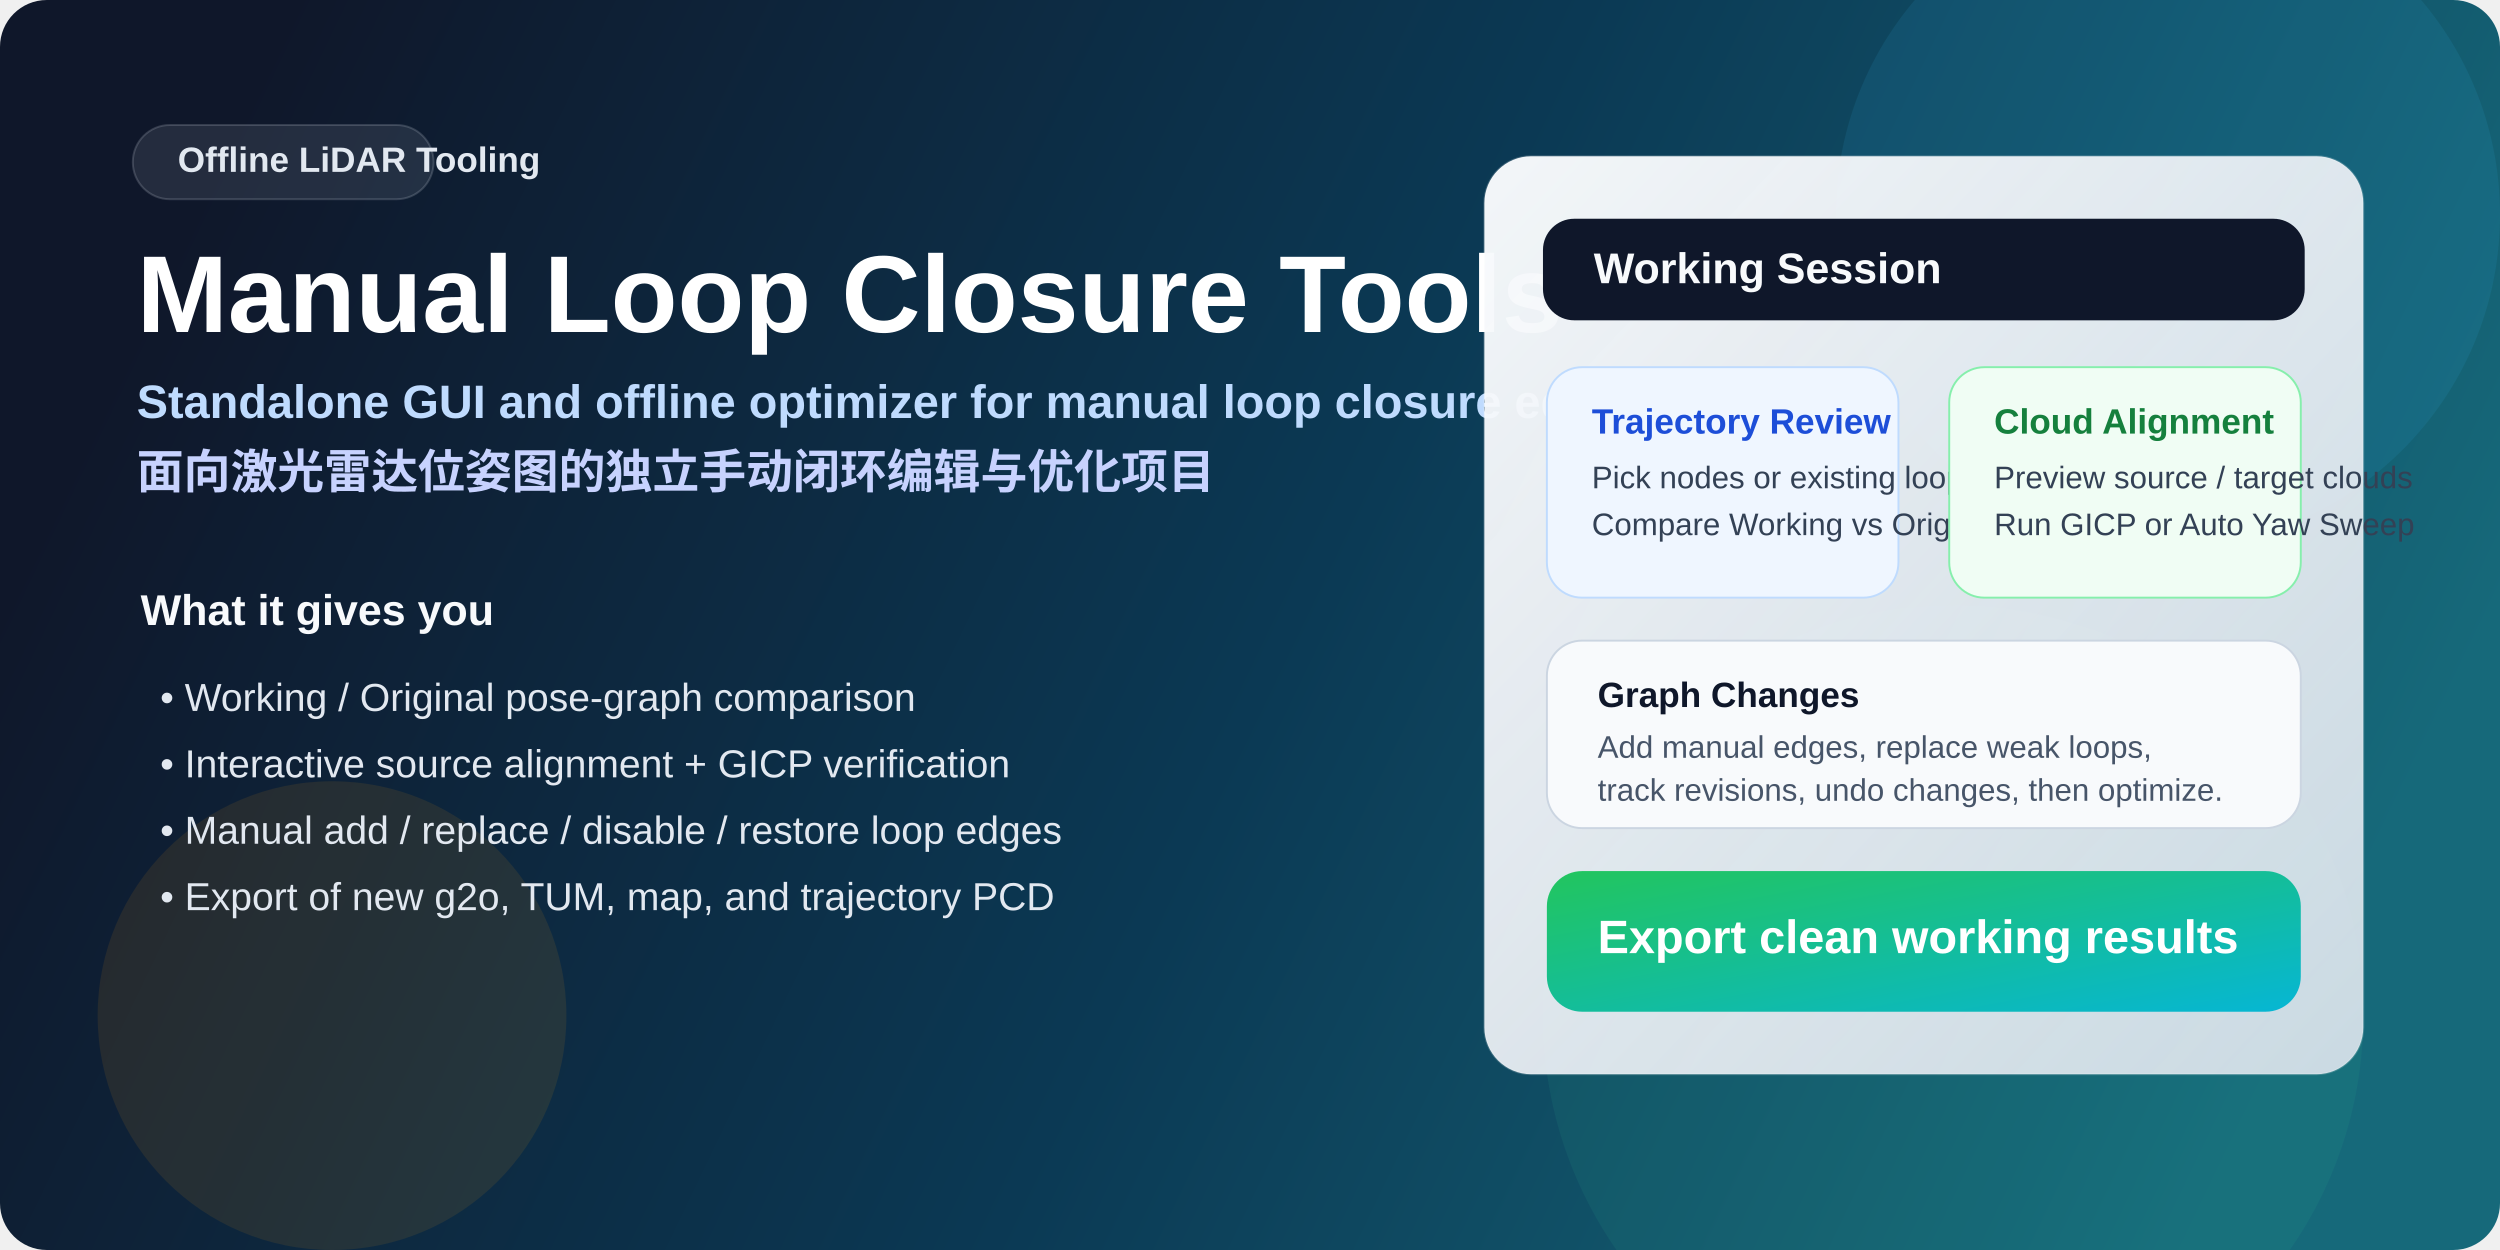
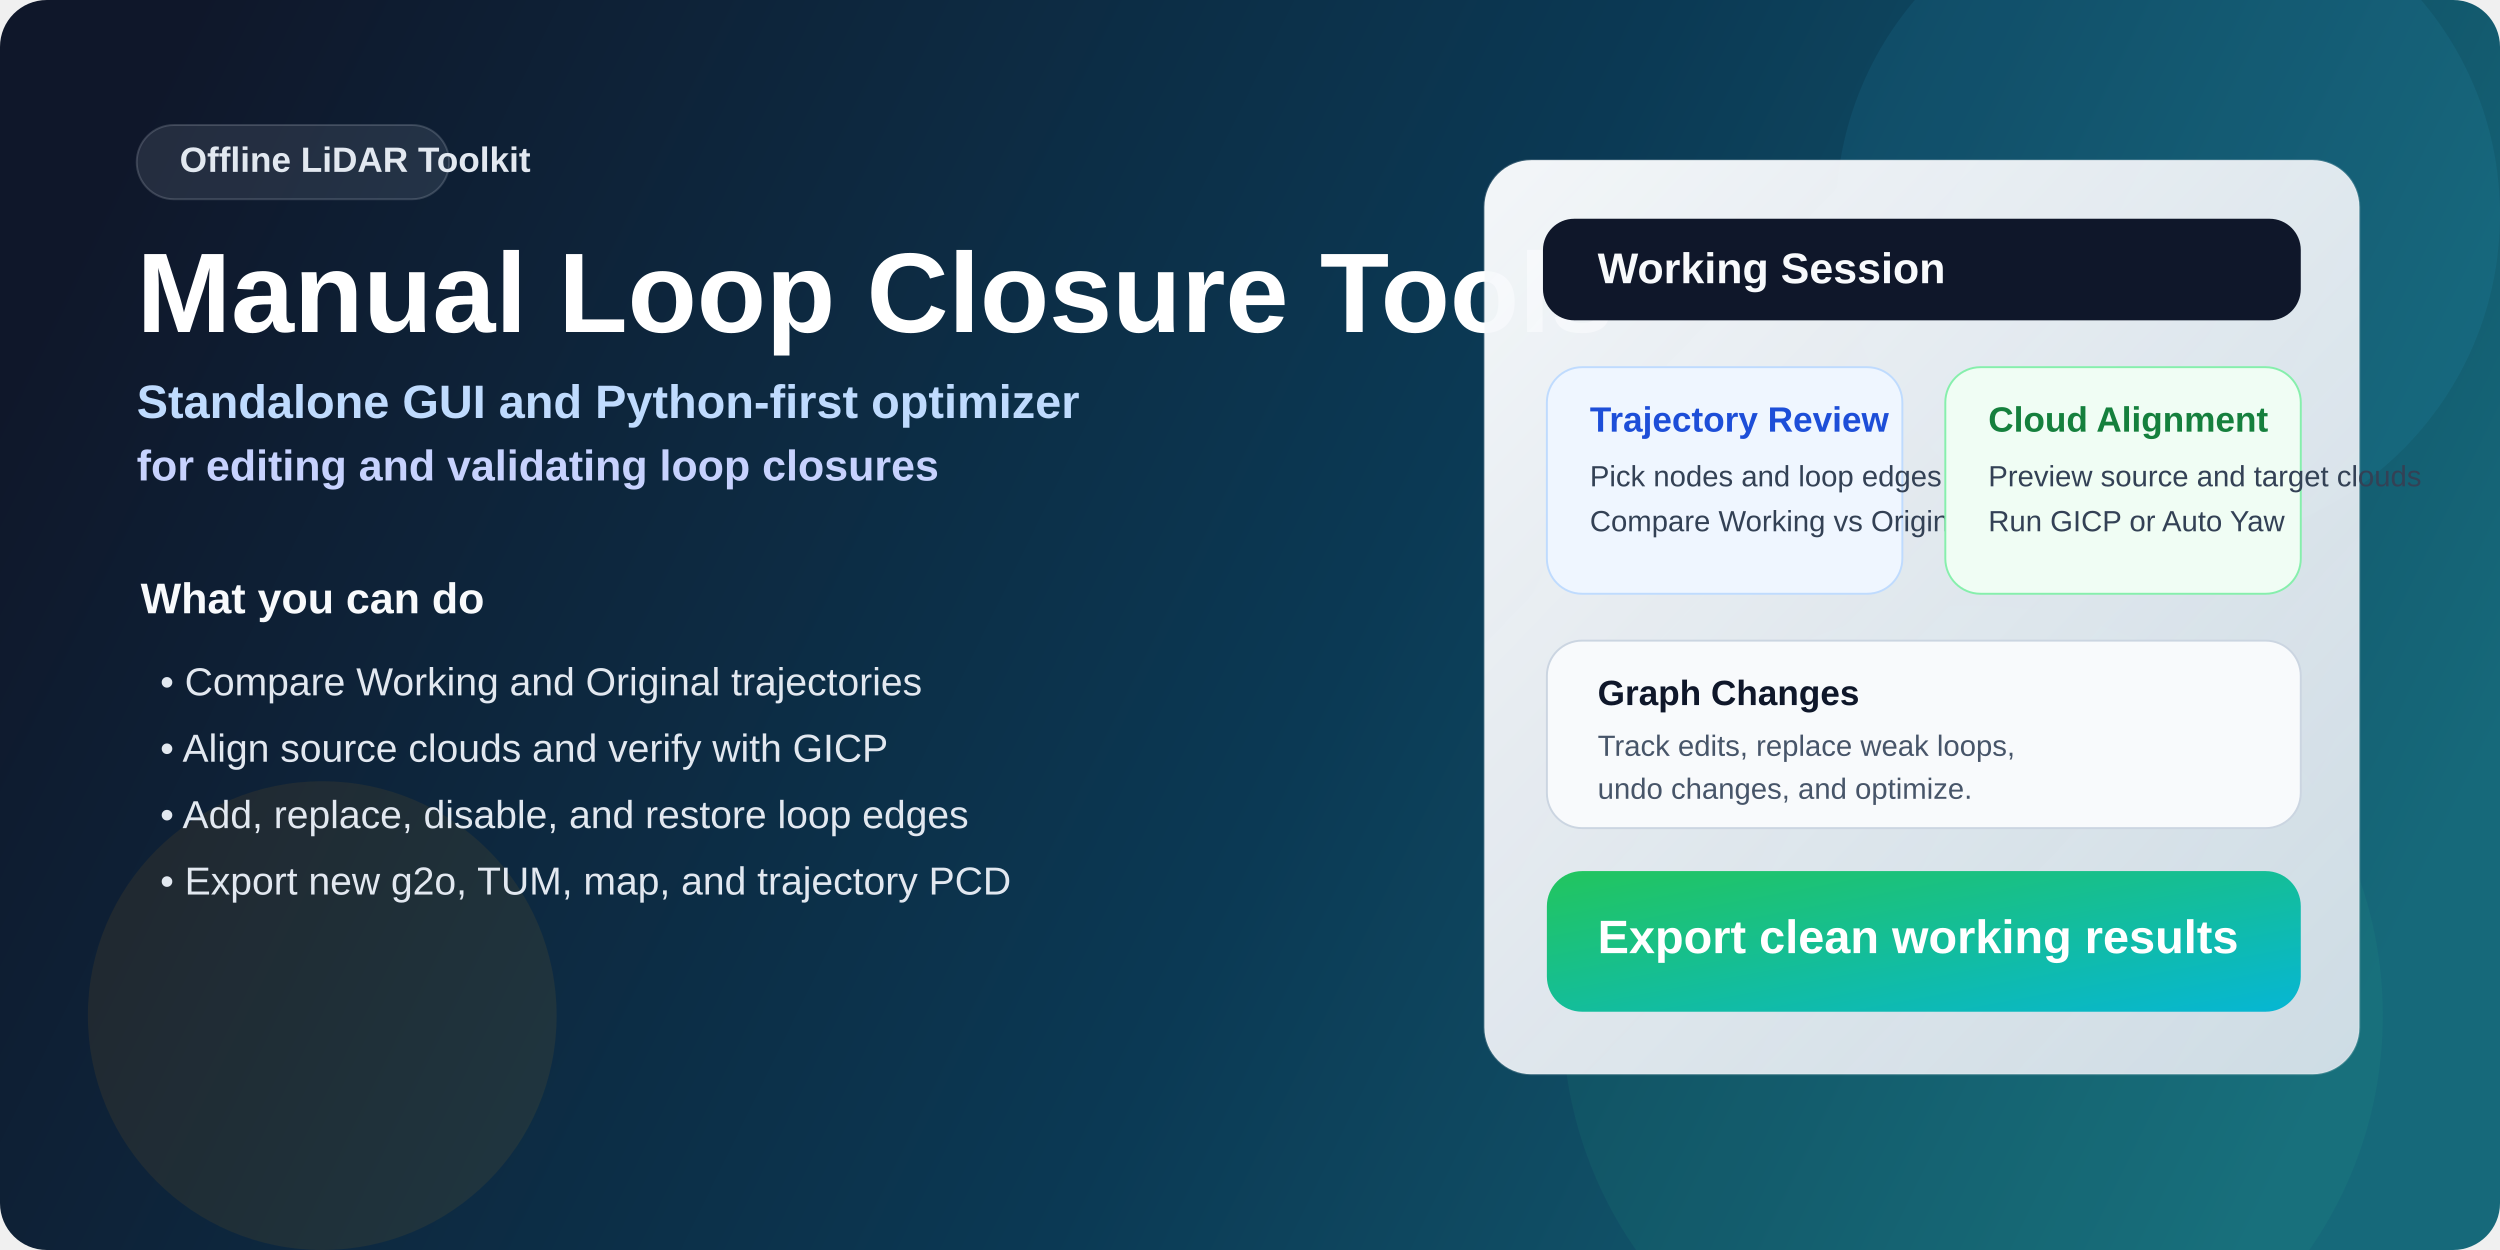
<svg xmlns="http://www.w3.org/2000/svg" width="1280" height="640" viewBox="0 0 1280 640" fill="none">
  <defs>
-     <linearGradient id="bg" x1="120" y1="60" x2="1160" y2="560" gradientUnits="userSpaceOnUse">
+     <linearGradient id="bg" x1="80" y1="40" x2="1180" y2="580" gradientUnits="userSpaceOnUse">
      <stop stop-color="#0F172A" />
-       <stop offset="0.52" stop-color="#0B3954" />
+       <stop offset="0.55" stop-color="#0B3954" />
      <stop offset="1" stop-color="#16697A" />
    </linearGradient>
    <linearGradient id="card" x1="0" y1="0" x2="1" y2="1">
      <stop stop-color="#F8FAFC" stop-opacity="0.98" />
-       <stop offset="1" stop-color="#E2E8F0" stop-opacity="0.88" />
+       <stop offset="1" stop-color="#E2E8F0" stop-opacity="0.90" />
    </linearGradient>
    <linearGradient id="accent" x1="0" y1="0" x2="1" y2="1">
      <stop stop-color="#22C55E" />
      <stop offset="1" stop-color="#06B6D4" />
    </linearGradient>
  </defs>
  <rect width="1280" height="640" rx="24" fill="url(#bg)" />
-   <circle cx="1110" cy="110" r="170" fill="#38BDF8" fill-opacity="0.10" />
-   <circle cx="1000" cy="520" r="210" fill="#34D399" fill-opacity="0.08" />
-   <circle cx="170" cy="520" r="120" fill="#F59E0B" fill-opacity="0.10" />
-   <rect x="68" y="64" width="154" height="38" rx="19" fill="#E2E8F0" fill-opacity="0.10" stroke="#E2E8F0" stroke-opacity="0.18" />
-   <text x="91" y="88" fill="#E2E8F0" font-family="Arial, sans-serif" font-size="18" font-weight="700">Offline LiDAR Tooling</text>
-   <text x="70" y="170" fill="white" font-family="Arial, sans-serif" font-size="56" font-weight="800">Manual Loop Closure Tools</text>
+   <circle cx="1110" cy="110" r="170" fill="#38BDF8" fill-opacity="0.08" />
+   <circle cx="1010" cy="520" r="210" fill="#34D399" fill-opacity="0.07" />
+   <circle cx="165" cy="520" r="120" fill="#F59E0B" fill-opacity="0.08" />
+   <rect x="70" y="64" width="160" height="38" rx="19" fill="#E2E8F0" fill-opacity="0.10" stroke="#E2E8F0" stroke-opacity="0.18" />
+   <text x="92" y="88" fill="#E2E8F0" font-family="Arial, sans-serif" font-size="18" font-weight="700">Offline LiDAR Toolkit</text>
+   <text x="70" y="170" fill="white" font-family="Arial, sans-serif" font-size="58" font-weight="800">Manual Loop Closure Tools</text>
  <text x="70" y="214" fill="#BFDBFE" font-family="Arial, sans-serif" font-size="24" font-weight="600">
-     Standalone GUI and offline optimizer for manual loop closure editing
+     Standalone GUI and Python-first optimizer
  </text>
-   <text x="70" y="250" fill="#C7D2FE" font-family="Arial, sans-serif" font-size="24" font-weight="600">
-     面向激光雷达位姿图的独立手动闭环编辑与优化项目
+   <text x="70" y="246" fill="#C7D2FE" font-family="Arial, sans-serif" font-size="22" font-weight="600">
+     for editing and validating loop closures
  </text>
-   <text x="72" y="320" fill="#F8FAFC" font-family="Arial, sans-serif" font-size="22" font-weight="700">What it gives you</text>
-   <text x="82" y="364" fill="#E2E8F0" font-family="Arial, sans-serif" font-size="20">• Working / Original pose-graph comparison</text>
-   <text x="82" y="398" fill="#E2E8F0" font-family="Arial, sans-serif" font-size="20">• Interactive source alignment + GICP verification</text>
-   <text x="82" y="432" fill="#E2E8F0" font-family="Arial, sans-serif" font-size="20">• Manual add / replace / disable / restore loop edges</text>
-   <text x="82" y="466" fill="#E2E8F0" font-family="Arial, sans-serif" font-size="20">• Export of new g2o, TUM, map, and trajectory PCD</text>
-   <rect x="760" y="80" width="450" height="470" rx="24" fill="url(#card)" stroke="#FFFFFF" stroke-opacity="0.18" />
-   <rect x="790" y="112" width="390" height="52" rx="16" fill="#0F172A" />
-   <text x="816" y="145" fill="#F8FAFC" font-family="Arial, sans-serif" font-size="22" font-weight="700">Working Session</text>
-   <rect x="792" y="188" width="180" height="118" rx="18" fill="#EFF6FF" stroke="#BFDBFE" />
-   <text x="815" y="222" fill="#1D4ED8" font-family="Arial, sans-serif" font-size="18" font-weight="700">Trajectory Review</text>
-   <text x="815" y="250" fill="#334155" font-family="Arial, sans-serif" font-size="16">Pick nodes or existing loop edges</text>
-   <text x="815" y="274" fill="#334155" font-family="Arial, sans-serif" font-size="16">Compare Working vs Original</text>
-   <rect x="998" y="188" width="180" height="118" rx="18" fill="#F0FDF4" stroke="#86EFAC" />
-   <text x="1021" y="222" fill="#15803D" font-family="Arial, sans-serif" font-size="18" font-weight="700">Cloud Alignment</text>
-   <text x="1021" y="250" fill="#334155" font-family="Arial, sans-serif" font-size="16">Preview source / target clouds</text>
-   <text x="1021" y="274" fill="#334155" font-family="Arial, sans-serif" font-size="16">Run GICP or Auto Yaw Sweep</text>
+   <text x="72" y="314" fill="#F8FAFC" font-family="Arial, sans-serif" font-size="22" font-weight="700">What you can do</text>
+   <text x="82" y="356" fill="#E2E8F0" font-family="Arial, sans-serif" font-size="20">• Compare Working and Original trajectories</text>
+   <text x="82" y="390" fill="#E2E8F0" font-family="Arial, sans-serif" font-size="20">• Align source clouds and verify with GICP</text>
+   <text x="82" y="424" fill="#E2E8F0" font-family="Arial, sans-serif" font-size="20">• Add, replace, disable, and restore loop edges</text>
+   <text x="82" y="458" fill="#E2E8F0" font-family="Arial, sans-serif" font-size="20">• Export new g2o, TUM, map, and trajectory PCD</text>
+   <rect x="760" y="82" width="448" height="468" rx="24" fill="url(#card)" stroke="#FFFFFF" stroke-opacity="0.18" />
+   <rect x="790" y="112" width="388" height="52" rx="16" fill="#0F172A" />
+   <text x="818" y="145" fill="#F8FAFC" font-family="Arial, sans-serif" font-size="22" font-weight="700">Working Session</text>
+   <rect x="792" y="188" width="182" height="116" rx="18" fill="#EFF6FF" stroke="#BFDBFE" />
+   <text x="814" y="221" fill="#1D4ED8" font-family="Arial, sans-serif" font-size="18" font-weight="700">Trajectory Review</text>
+   <text x="814" y="249" fill="#334155" font-family="Arial, sans-serif" font-size="15">Pick nodes and loop edges</text>
+   <text x="814" y="272" fill="#334155" font-family="Arial, sans-serif" font-size="15">Compare Working vs Original</text>
+   <rect x="996" y="188" width="182" height="116" rx="18" fill="#F0FDF4" stroke="#86EFAC" />
+   <text x="1018" y="221" fill="#15803D" font-family="Arial, sans-serif" font-size="18" font-weight="700">Cloud Alignment</text>
+   <text x="1018" y="249" fill="#334155" font-family="Arial, sans-serif" font-size="15">Preview source and target clouds</text>
+   <text x="1018" y="272" fill="#334155" font-family="Arial, sans-serif" font-size="15">Run GICP or Auto Yaw</text>
  <rect x="792" y="328" width="386" height="96" rx="18" fill="#F8FAFC" stroke="#CBD5E1" />
-   <text x="818" y="362" fill="#0F172A" font-family="Arial, sans-serif" font-size="18" font-weight="700">Graph Changes</text>
-   <text x="818" y="388" fill="#475569" font-family="Arial, sans-serif" font-size="16">Add manual edges, replace weak loops,</text>
-   <text x="818" y="410" fill="#475569" font-family="Arial, sans-serif" font-size="16">track revisions, undo changes, then optimize.</text>
+   <text x="818" y="361" fill="#0F172A" font-family="Arial, sans-serif" font-size="18" font-weight="700">Graph Changes</text>
+   <text x="818" y="387" fill="#475569" font-family="Arial, sans-serif" font-size="15">Track edits, replace weak loops,</text>
+   <text x="818" y="409" fill="#475569" font-family="Arial, sans-serif" font-size="15">undo changes, and optimize.</text>
  <rect x="792" y="446" width="386" height="72" rx="18" fill="url(#accent)" />
  <text x="818" y="488" fill="white" font-family="Arial, sans-serif" font-size="24" font-weight="800">Export clean working results</text>
</svg>
